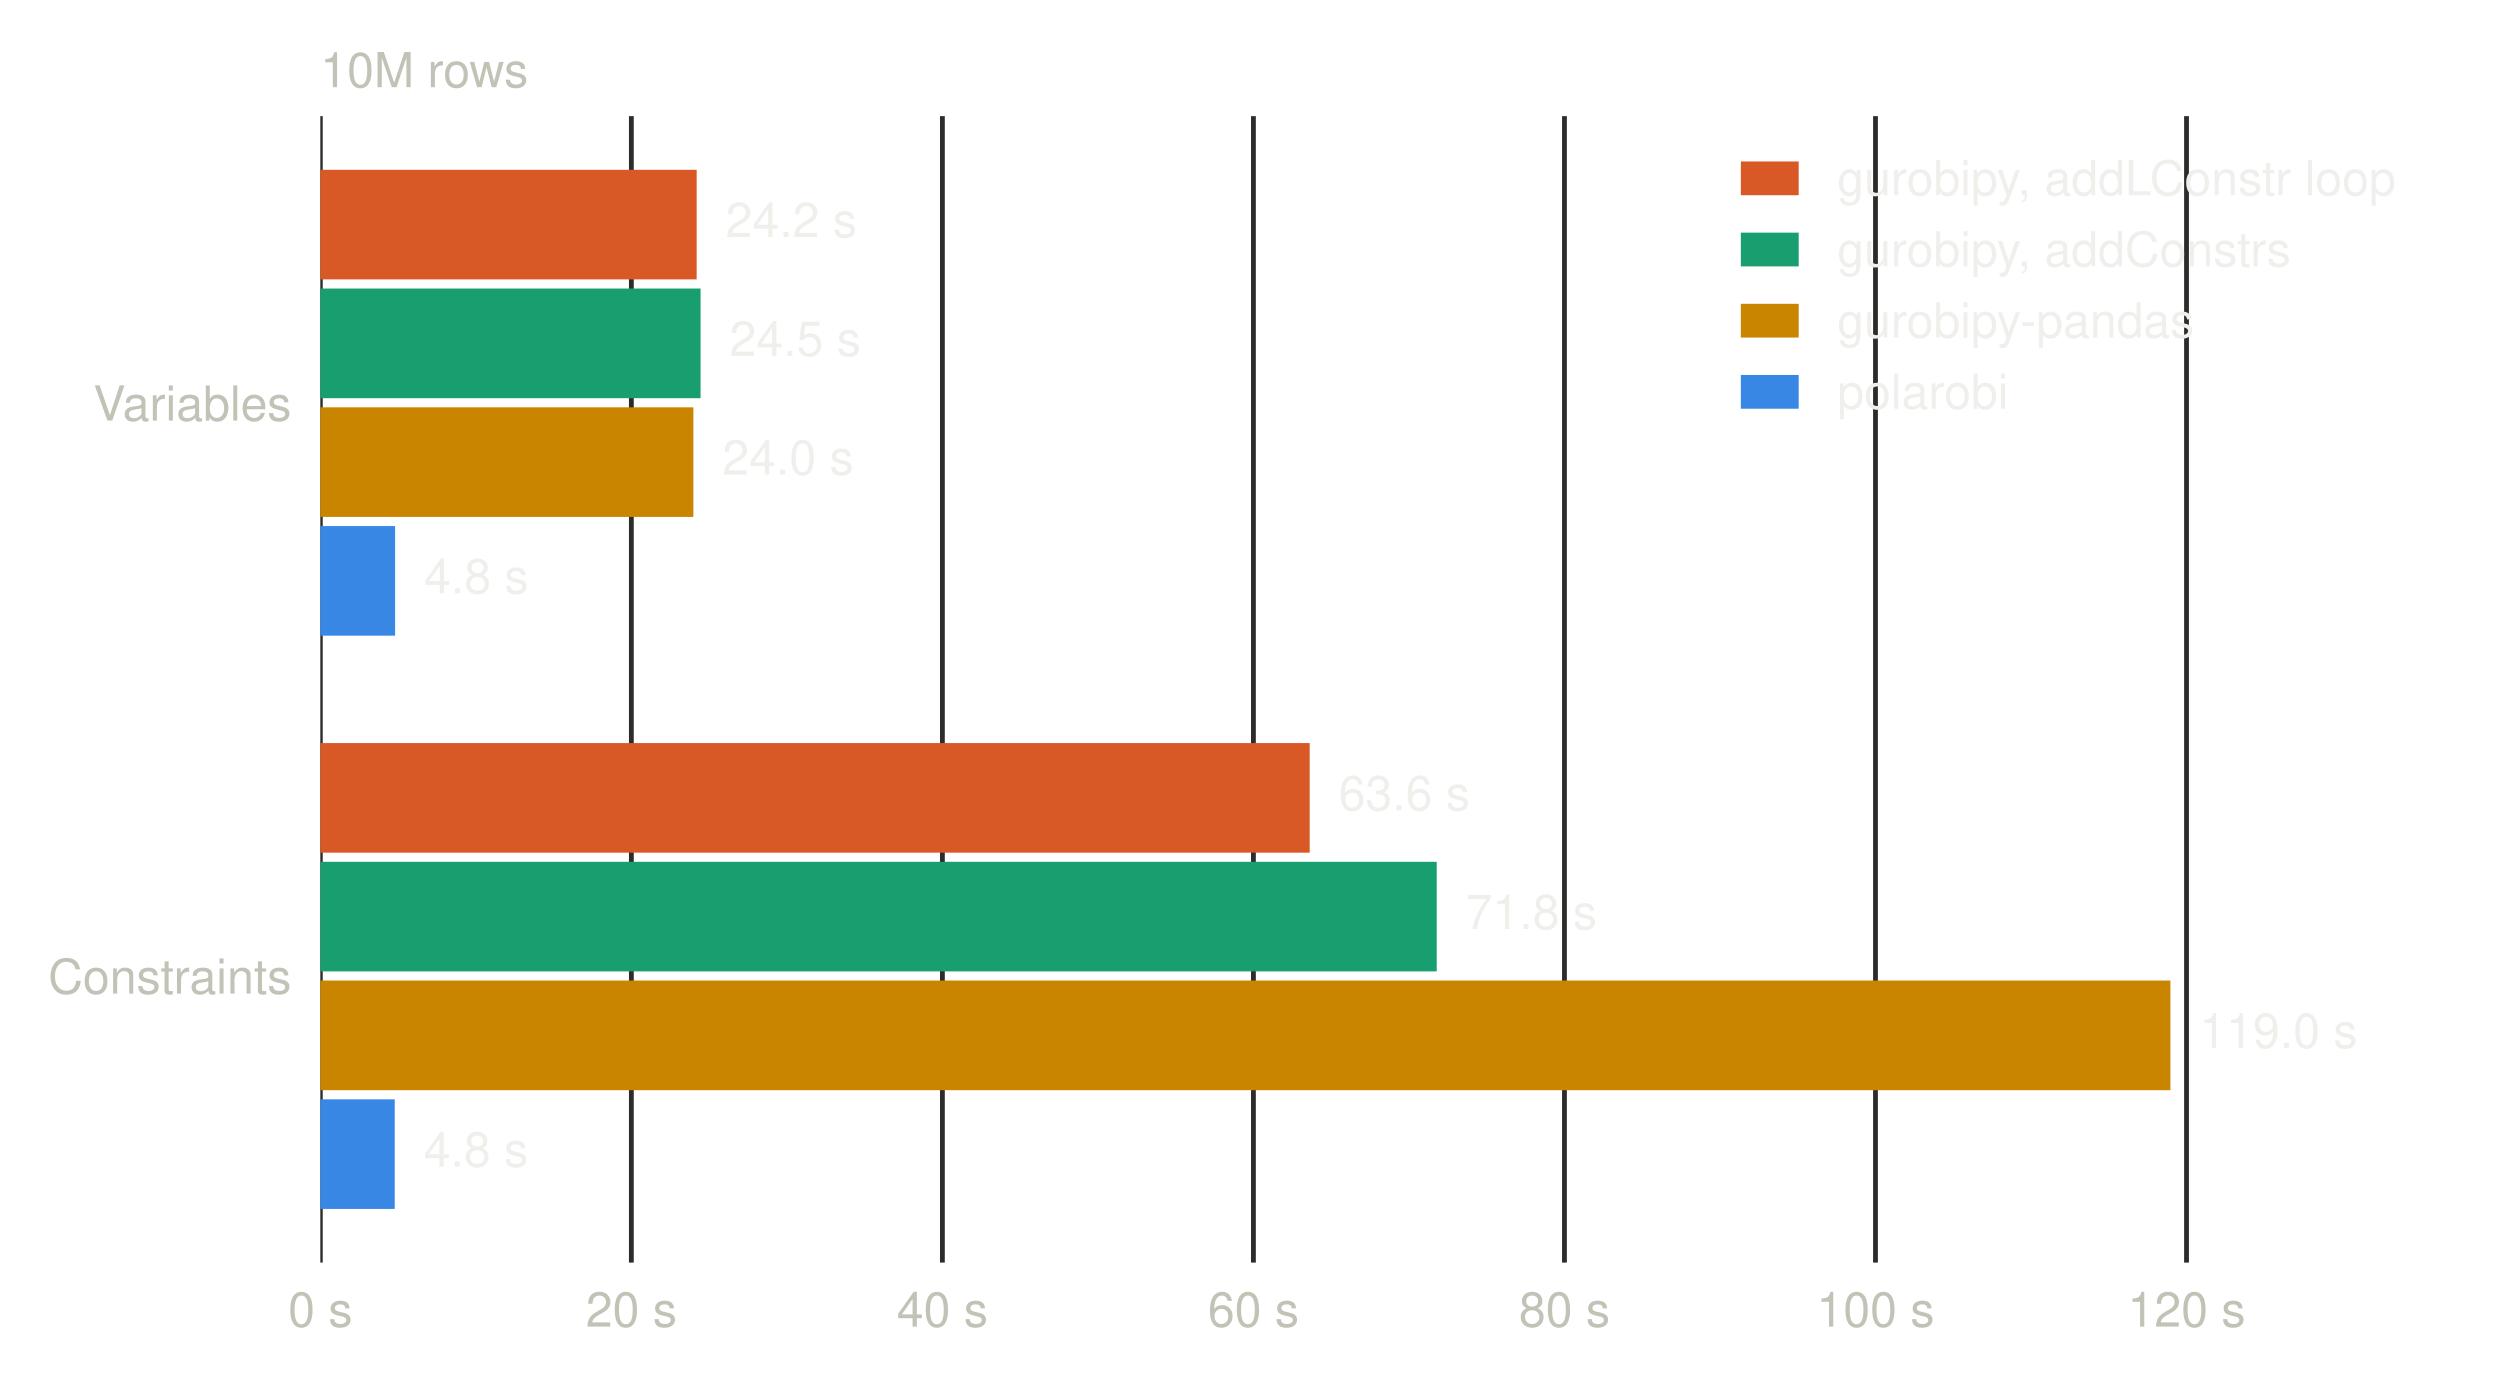
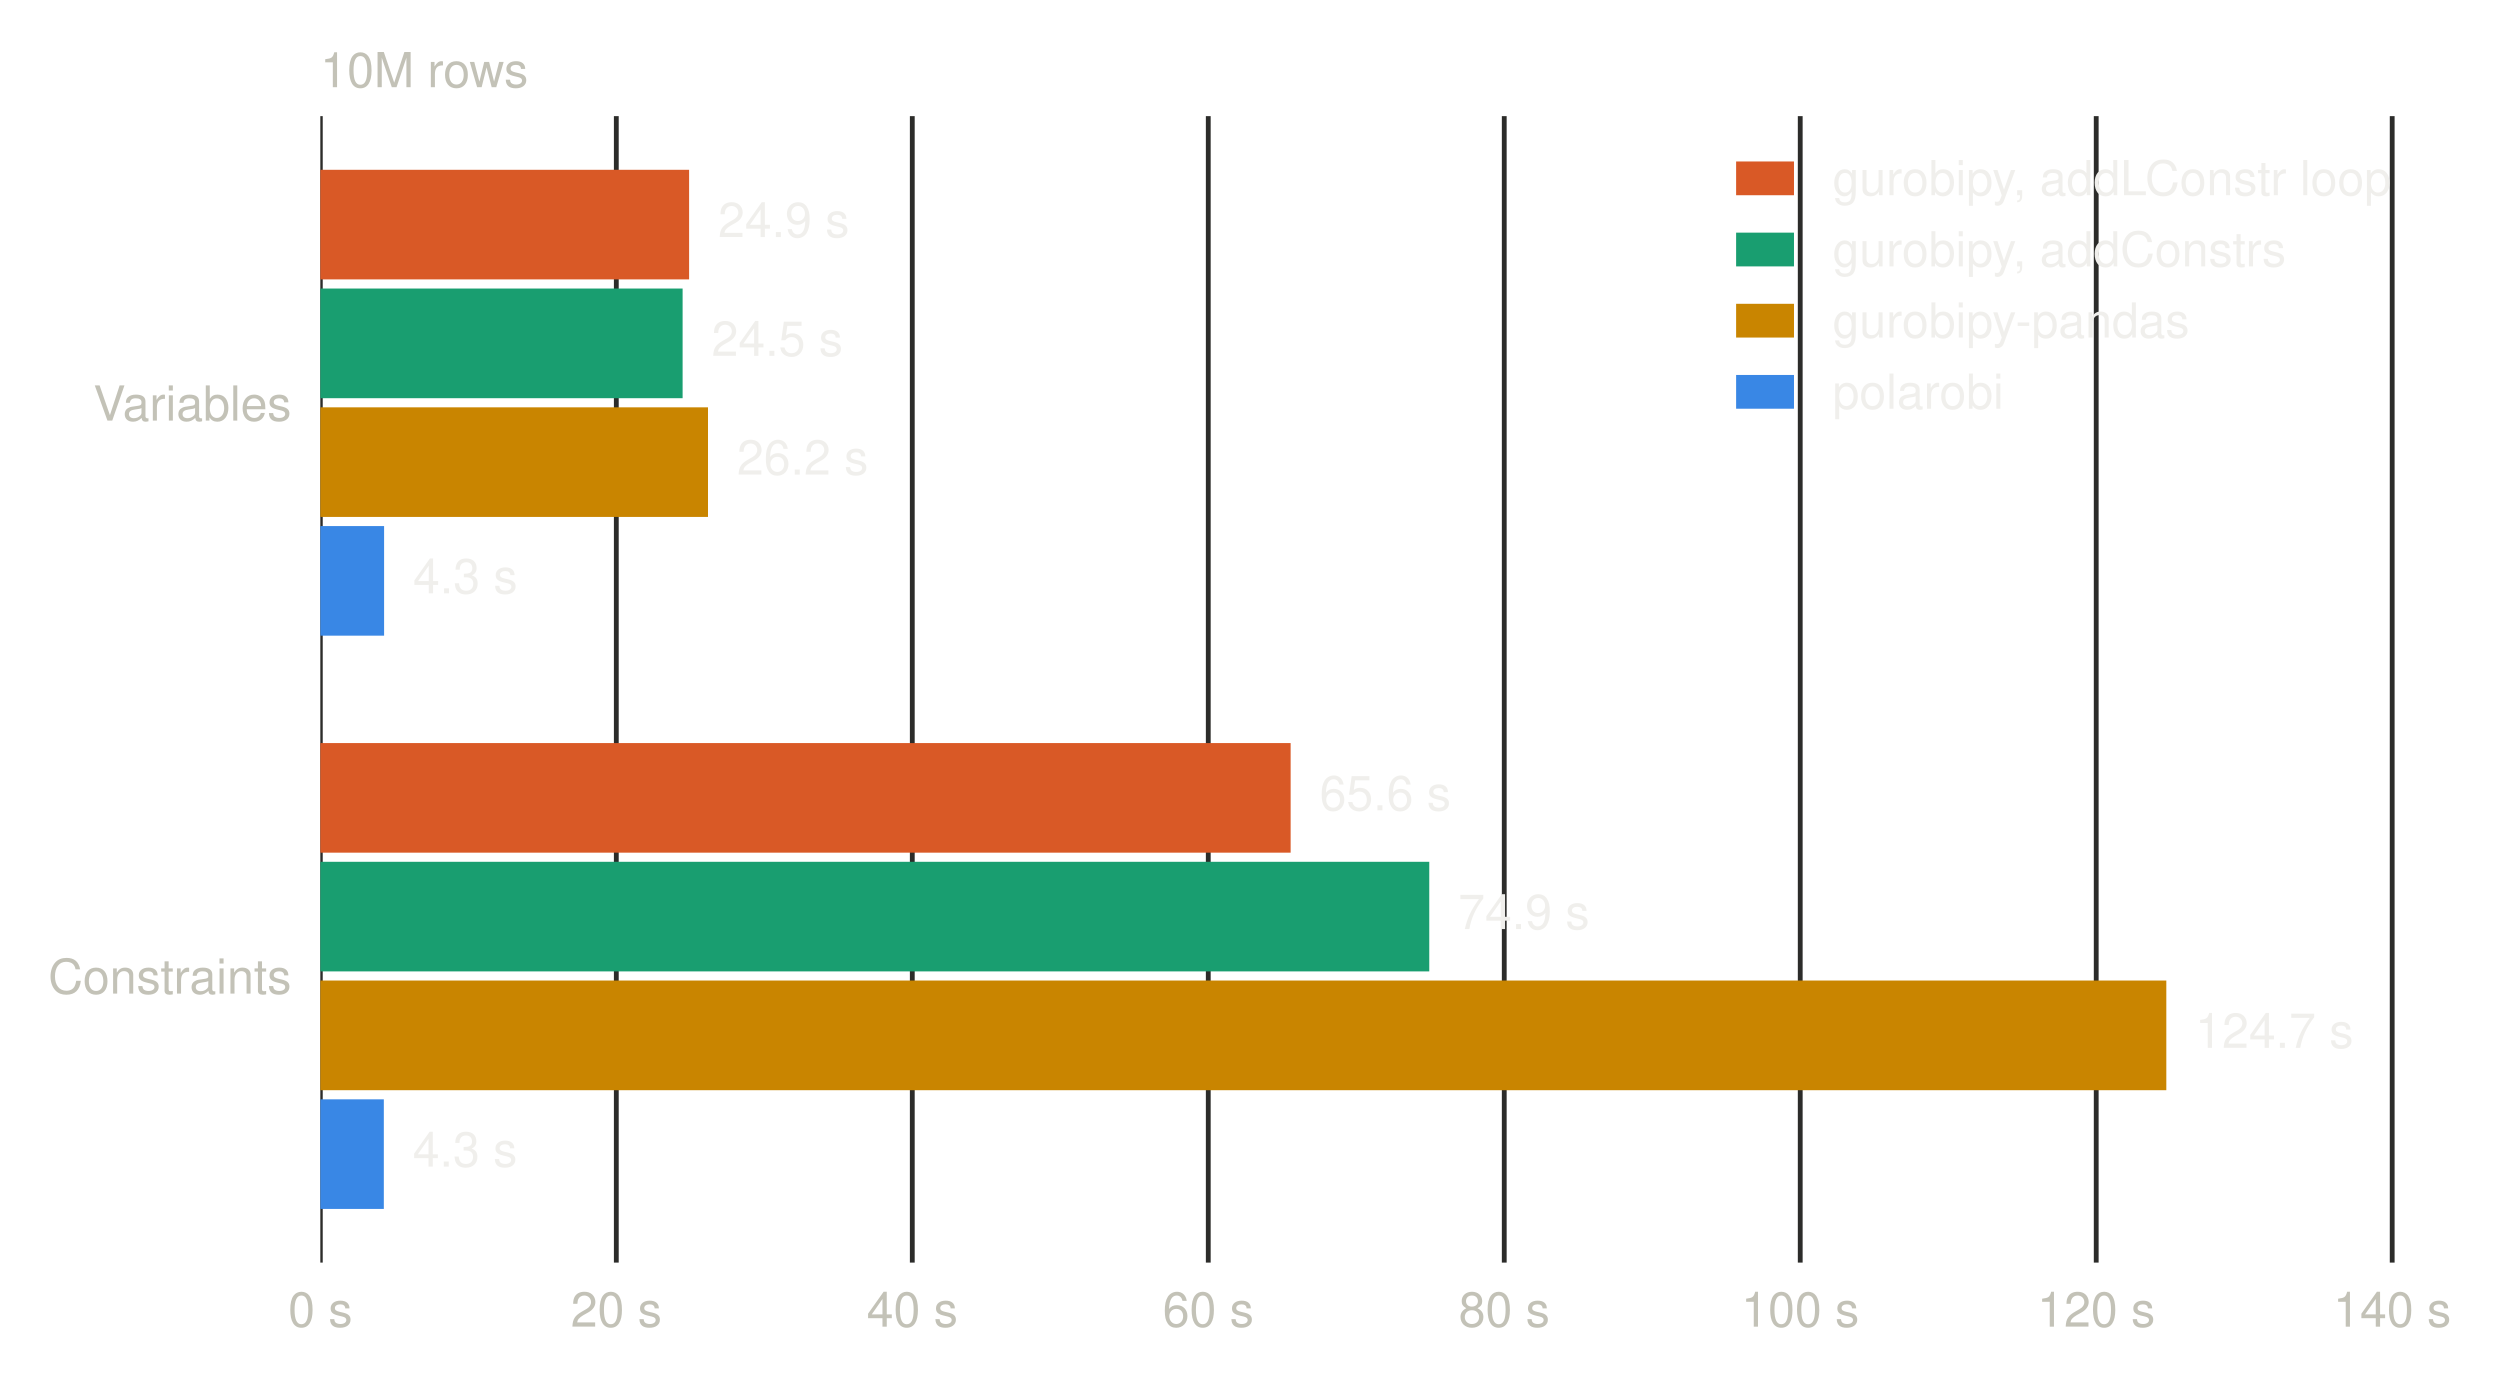
<svg xmlns="http://www.w3.org/2000/svg" width="518.4pt" height="288pt" viewBox="0 0 518.4 288" version="1.1">
  <defs>
    <style type="text/css">*{stroke-linejoin: round; stroke-linecap: butt}</style>
  </defs>
  <g id="figure_1">
    <g id="patch_1">
      <path d="M 0 288  L 518.4 288  L 518.4 0  L 0 0  L 0 288  z " style="fill: none; opacity: 0" />
    </g>
    <g id="axes_1">
      <g id="patch_2">
-         <path d="M 66.422 261.815  L 507.6 261.815  L 507.6 24.08  L 66.422 24.08  L 66.422 261.815  z " style="fill: none" />
+         <path d="M 66.422 261.815  L 506.624 261.815  L 506.624 24.08  L 66.422 24.08  L 66.422 261.815  z " style="fill: none" />
      </g>
      <g id="matplotlib.axis_1">
        <g id="xtick_1">
          <g id="line2d_1">
-             <path d="M 66.422 261.815  L 66.422 24.08  " clip-path="url(#p1225fb4cca)" style="fill: none; stroke: #2c2c2a; stroke-linecap: square" />
+             <path d="M 66.422 261.815  L 66.422 24.08  " clip-path="url(#pfe9ab1d27f)" style="fill: none; stroke: #2c2c2a; stroke-linecap: square" />
          </g>
          <g id="line2d_2" />
          <g id="text_1">
            <text style="font-size: 10px; font-family: 'Segoe UI', 'Helvetica', 'Arial', 'DejaVu Sans', sans-serif; text-anchor: middle; fill: #c3c2b7" x="66.422" y="275.096" transform="rotate(-0 66.42188 275.0955)">0 s</text>
          </g>
        </g>
        <g id="xtick_2">
          <g id="line2d_3">
-             <path d="M 130.918 261.815  L 130.918 24.08  " clip-path="url(#p1225fb4cca)" style="fill: none; stroke: #2c2c2a; stroke-linecap: square" />
+             <path d="M 127.797 261.815  L 127.797 24.08  " clip-path="url(#pfe9ab1d27f)" style="fill: none; stroke: #2c2c2a; stroke-linecap: square" />
          </g>
          <g id="line2d_4" />
          <g id="text_2">
-             <text style="font-size: 10px; font-family: 'Segoe UI', 'Helvetica', 'Arial', 'DejaVu Sans', sans-serif; text-anchor: middle; fill: #c3c2b7" x="130.918" y="275.096" transform="rotate(-0 130.9176 275.0955)">20 s</text>
+             <text style="font-size: 10px; font-family: 'Segoe UI', 'Helvetica', 'Arial', 'DejaVu Sans', sans-serif; text-anchor: middle; fill: #c3c2b7" x="127.797" y="275.096" transform="rotate(-0 127.7968 275.0955)">20 s</text>
          </g>
        </g>
        <g id="xtick_3">
          <g id="line2d_5">
-             <path d="M 195.413 261.815  L 195.413 24.08  " clip-path="url(#p1225fb4cca)" style="fill: none; stroke: #2c2c2a; stroke-linecap: square" />
+             <path d="M 189.172 261.815  L 189.172 24.08  " clip-path="url(#pfe9ab1d27f)" style="fill: none; stroke: #2c2c2a; stroke-linecap: square" />
          </g>
          <g id="line2d_6" />
          <g id="text_3">
-             <text style="font-size: 10px; font-family: 'Segoe UI', 'Helvetica', 'Arial', 'DejaVu Sans', sans-serif; text-anchor: middle; fill: #c3c2b7" x="195.413" y="275.096" transform="rotate(-0 195.4134 275.0955)">40 s</text>
+             <text style="font-size: 10px; font-family: 'Segoe UI', 'Helvetica', 'Arial', 'DejaVu Sans', sans-serif; text-anchor: middle; fill: #c3c2b7" x="189.172" y="275.096" transform="rotate(-0 189.1717 275.0955)">40 s</text>
          </g>
        </g>
        <g id="xtick_4">
          <g id="line2d_7">
-             <path d="M 259.909 261.815  L 259.909 24.08  " clip-path="url(#p1225fb4cca)" style="fill: none; stroke: #2c2c2a; stroke-linecap: square" />
+             <path d="M 250.547 261.815  L 250.547 24.08  " clip-path="url(#pfe9ab1d27f)" style="fill: none; stroke: #2c2c2a; stroke-linecap: square" />
          </g>
          <g id="line2d_8" />
          <g id="text_4">
-             <text style="font-size: 10px; font-family: 'Segoe UI', 'Helvetica', 'Arial', 'DejaVu Sans', sans-serif; text-anchor: middle; fill: #c3c2b7" x="259.909" y="275.096" transform="rotate(-0 259.9092 275.0955)">60 s</text>
+             <text style="font-size: 10px; font-family: 'Segoe UI', 'Helvetica', 'Arial', 'DejaVu Sans', sans-serif; text-anchor: middle; fill: #c3c2b7" x="250.547" y="275.096" transform="rotate(-0 250.5465 275.0955)">60 s</text>
          </g>
        </g>
        <g id="xtick_5">
          <g id="line2d_9">
-             <path d="M 324.405 261.815  L 324.405 24.08  " clip-path="url(#p1225fb4cca)" style="fill: none; stroke: #2c2c2a; stroke-linecap: square" />
+             <path d="M 311.921 261.815  L 311.921 24.08  " clip-path="url(#pfe9ab1d27f)" style="fill: none; stroke: #2c2c2a; stroke-linecap: square" />
          </g>
          <g id="line2d_10" />
          <g id="text_5">
-             <text style="font-size: 10px; font-family: 'Segoe UI', 'Helvetica', 'Arial', 'DejaVu Sans', sans-serif; text-anchor: middle; fill: #c3c2b7" x="324.405" y="275.096" transform="rotate(-0 324.4049 275.0955)">80 s</text>
+             <text style="font-size: 10px; font-family: 'Segoe UI', 'Helvetica', 'Arial', 'DejaVu Sans', sans-serif; text-anchor: middle; fill: #c3c2b7" x="311.921" y="275.096" transform="rotate(-0 311.9214 275.0955)">80 s</text>
          </g>
        </g>
        <g id="xtick_6">
          <g id="line2d_11">
-             <path d="M 388.901 261.815  L 388.901 24.08  " clip-path="url(#p1225fb4cca)" style="fill: none; stroke: #2c2c2a; stroke-linecap: square" />
+             <path d="M 373.296 261.815  L 373.296 24.08  " clip-path="url(#pfe9ab1d27f)" style="fill: none; stroke: #2c2c2a; stroke-linecap: square" />
          </g>
          <g id="line2d_12" />
          <g id="text_6">
-             <text style="font-size: 10px; font-family: 'Segoe UI', 'Helvetica', 'Arial', 'DejaVu Sans', sans-serif; text-anchor: middle; fill: #c3c2b7" x="388.901" y="275.096" transform="rotate(-0 388.9007 275.0955)">100 s</text>
+             <text style="font-size: 10px; font-family: 'Segoe UI', 'Helvetica', 'Arial', 'DejaVu Sans', sans-serif; text-anchor: middle; fill: #c3c2b7" x="373.296" y="275.096" transform="rotate(-0 373.2963 275.0955)">100 s</text>
          </g>
        </g>
        <g id="xtick_7">
          <g id="line2d_13">
-             <path d="M 453.396 261.815  L 453.396 24.08  " clip-path="url(#p1225fb4cca)" style="fill: none; stroke: #2c2c2a; stroke-linecap: square" />
+             <path d="M 434.671 261.815  L 434.671 24.08  " clip-path="url(#pfe9ab1d27f)" style="fill: none; stroke: #2c2c2a; stroke-linecap: square" />
          </g>
          <g id="line2d_14" />
          <g id="text_7">
-             <text style="font-size: 10px; font-family: 'Segoe UI', 'Helvetica', 'Arial', 'DejaVu Sans', sans-serif; text-anchor: middle; fill: #c3c2b7" x="453.396" y="275.096" transform="rotate(-0 453.3964 275.0955)">120 s</text>
+             <text style="font-size: 10px; font-family: 'Segoe UI', 'Helvetica', 'Arial', 'DejaVu Sans', sans-serif; text-anchor: middle; fill: #c3c2b7" x="434.671" y="275.096" transform="rotate(-0 434.6712 275.0955)">120 s</text>
+           </g>
+         </g>
+         <g id="xtick_8">
+           <g id="line2d_15">
+             <path d="M 496.046 261.815  L 496.046 24.08  " clip-path="url(#pfe9ab1d27f)" style="fill: none; stroke: #2c2c2a; stroke-linecap: square" />
+           </g>
+           <g id="line2d_16" />
+           <g id="text_8">
+             <text style="font-size: 10px; font-family: 'Segoe UI', 'Helvetica', 'Arial', 'DejaVu Sans', sans-serif; text-anchor: middle; fill: #c3c2b7" x="496.046" y="275.096" transform="rotate(-0 496.0461 275.0955)">140 s</text>
          </g>
        </g>
      </g>
      <g id="matplotlib.axis_2">
        <g id="ytick_1">
-           <g id="line2d_15" />
-           <g id="text_8">
+           <g id="line2d_17" />
+           <g id="text_9">
            <text style="font-size: 10px; font-family: 'Segoe UI', 'Helvetica', 'Arial', 'DejaVu Sans', sans-serif; text-anchor: end; fill: #c3c2b7" x="60.422" y="87.216" transform="rotate(-0 60.42188 87.21558)">Variables</text>
          </g>
        </g>
        <g id="ytick_2">
-           <g id="line2d_16" />
-           <g id="text_9">
+           <g id="line2d_18" />
+           <g id="text_10">
            <text style="font-size: 10px; font-family: 'Segoe UI', 'Helvetica', 'Arial', 'DejaVu Sans', sans-serif; text-anchor: end; fill: #c3c2b7" x="60.422" y="206.036" transform="rotate(-0 60.42188 206.0362)">Constraints</text>
          </g>
        </g>
      </g>
      <g id="patch_3">
-         <path d="M 66.422 35.212  L 144.461 35.212  L 144.461 57.942  L 66.422 57.942  z " clip-path="url(#p1225fb4cca)" style="fill: #d95926" />
+         <path d="M 66.422 35.212  L 142.894 35.212  L 142.894 57.942  L 66.422 57.942  z " clip-path="url(#pfe9ab1d27f)" style="fill: #d95926" />
      </g>
      <g id="patch_4">
-         <path d="M 66.422 154.08  L 271.577 154.08  L 271.577 176.81  L 66.422 176.81  z " clip-path="url(#p1225fb4cca)" style="fill: #d95926" />
-       </g>
-       <g id="text_10">
-         <text style="font-size: 10px; font-family: 'Segoe UI', 'Helvetica', 'Arial', 'DejaVu Sans', sans-serif; text-anchor: start; fill: #f0efec" x="150.461" y="49.165" transform="rotate(-0 150.4605 49.16525)">24.2 s</text>
+         <path d="M 66.422 154.08  L 267.627 154.08  L 267.627 176.81  L 66.422 176.81  z " clip-path="url(#pfe9ab1d27f)" style="fill: #d95926" />
      </g>
      <g id="text_11">
-         <text style="font-size: 10px; font-family: 'Segoe UI', 'Helvetica', 'Arial', 'DejaVu Sans', sans-serif; text-anchor: start; fill: #f0efec" x="277.577" y="168.033" transform="rotate(-0 277.5771 168.0327)">63.6 s</text>
+         <text style="font-size: 10px; font-family: 'Segoe UI', 'Helvetica', 'Arial', 'DejaVu Sans', sans-serif; text-anchor: start; fill: #f0efec" x="148.894" y="49.165" transform="rotate(-0 148.8944 49.16525)">24.9 s</text>
+       </g>
+       <g id="text_12">
+         <text style="font-size: 10px; font-family: 'Segoe UI', 'Helvetica', 'Arial', 'DejaVu Sans', sans-serif; text-anchor: start; fill: #f0efec" x="273.627" y="168.033" transform="rotate(-0 273.6273 168.0327)">65.6 s</text>
      </g>
      <g id="patch_5">
-         <path d="M 66.422 59.837  L 145.27 59.837  L 145.27 82.567  L 66.422 82.567  z " clip-path="url(#p1225fb4cca)" style="fill: #199e70" />
+         <path d="M 66.422 59.837  L 141.547 59.837  L 141.547 82.567  L 66.422 82.567  z " clip-path="url(#pfe9ab1d27f)" style="fill: #199e70" />
      </g>
      <g id="patch_6">
-         <path d="M 66.422 178.704  L 297.919 178.704  L 297.919 201.434  L 66.422 201.434  z " clip-path="url(#p1225fb4cca)" style="fill: #199e70" />
-       </g>
-       <g id="text_12">
-         <text style="font-size: 10px; font-family: 'Segoe UI', 'Helvetica', 'Arial', 'DejaVu Sans', sans-serif; text-anchor: start; fill: #f0efec" x="151.27" y="73.79" transform="rotate(-0 151.2695 73.78969)">24.5 s</text>
+         <path d="M 66.422 178.704  L 296.373 178.704  L 296.373 201.434  L 66.422 201.434  z " clip-path="url(#pfe9ab1d27f)" style="fill: #199e70" />
      </g>
      <g id="text_13">
-         <text style="font-size: 10px; font-family: 'Segoe UI', 'Helvetica', 'Arial', 'DejaVu Sans', sans-serif; text-anchor: start; fill: #f0efec" x="303.919" y="192.657" transform="rotate(-0 303.9193 192.6572)">71.8 s</text>
+         <text style="font-size: 10px; font-family: 'Segoe UI', 'Helvetica', 'Arial', 'DejaVu Sans', sans-serif; text-anchor: start; fill: #f0efec" x="147.547" y="73.79" transform="rotate(-0 147.5471 73.78969)">24.5 s</text>
+       </g>
+       <g id="text_14">
+         <text style="font-size: 10px; font-family: 'Segoe UI', 'Helvetica', 'Arial', 'DejaVu Sans', sans-serif; text-anchor: start; fill: #f0efec" x="302.373" y="192.657" transform="rotate(-0 302.3732 192.6572)">74.9 s</text>
      </g>
      <g id="patch_7">
-         <path d="M 66.422 84.461  L 143.778 84.461  L 143.778 107.191  L 66.422 107.191  z " clip-path="url(#p1225fb4cca)" style="fill: #c98500" />
+         <path d="M 66.422 84.461  L 146.811 84.461  L 146.811 107.191  L 66.422 107.191  z " clip-path="url(#pfe9ab1d27f)" style="fill: #c98500" />
      </g>
      <g id="patch_8">
-         <path d="M 66.422 203.329  L 450.055 203.329  L 450.055 226.059  L 66.422 226.059  z " clip-path="url(#p1225fb4cca)" style="fill: #c98500" />
-       </g>
-       <g id="text_14">
-         <text style="font-size: 10px; font-family: 'Segoe UI', 'Helvetica', 'Arial', 'DejaVu Sans', sans-serif; text-anchor: start; fill: #f0efec" x="149.778" y="98.414" transform="rotate(-0 149.7775 98.41412)">24.0 s</text>
+         <path d="M 66.422 203.329  L 449.207 203.329  L 449.207 226.059  L 66.422 226.059  z " clip-path="url(#pfe9ab1d27f)" style="fill: #c98500" />
      </g>
      <g id="text_15">
-         <text style="font-size: 10px; font-family: 'Segoe UI', 'Helvetica', 'Arial', 'DejaVu Sans', sans-serif; text-anchor: start; fill: #f0efec" x="456.055" y="217.282" transform="rotate(-0 456.055 217.2816)">119.0 s</text>
+         <text style="font-size: 10px; font-family: 'Segoe UI', 'Helvetica', 'Arial', 'DejaVu Sans', sans-serif; text-anchor: start; fill: #f0efec" x="152.811" y="98.414" transform="rotate(-0 152.8107 98.41412)">26.2 s</text>
+       </g>
+       <g id="text_16">
+         <text style="font-size: 10px; font-family: 'Segoe UI', 'Helvetica', 'Arial', 'DejaVu Sans', sans-serif; text-anchor: start; fill: #f0efec" x="455.207" y="217.282" transform="rotate(-0 455.2066 217.2816)">124.7 s</text>
      </g>
      <g id="patch_9">
-         <path d="M 66.422 109.086  L 81.928 109.086  L 81.928 131.816  L 66.422 131.816  z " clip-path="url(#p1225fb4cca)" style="fill: #3987e5" />
+         <path d="M 66.422 109.086  L 79.646 109.086  L 79.646 131.816  L 66.422 131.816  z " clip-path="url(#pfe9ab1d27f)" style="fill: #3987e5" />
      </g>
      <g id="patch_10">
-         <path d="M 66.422 227.953  L 81.853 227.953  L 81.853 250.683  L 66.422 250.683  z " clip-path="url(#p1225fb4cca)" style="fill: #3987e5" />
-       </g>
-       <g id="text_16">
-         <text style="font-size: 10px; font-family: 'Segoe UI', 'Helvetica', 'Arial', 'DejaVu Sans', sans-serif; text-anchor: start; fill: #f0efec" x="87.928" y="123.039" transform="rotate(-0 87.92791 123.0386)">4.8 s</text>
+         <path d="M 66.422 227.953  L 79.591 227.953  L 79.591 250.683  L 66.422 250.683  z " clip-path="url(#pfe9ab1d27f)" style="fill: #3987e5" />
      </g>
      <g id="text_17">
-         <text style="font-size: 10px; font-family: 'Segoe UI', 'Helvetica', 'Arial', 'DejaVu Sans', sans-serif; text-anchor: start; fill: #f0efec" x="87.853" y="241.906" transform="rotate(-0 87.85308 241.906)">4.8 s</text>
+         <text style="font-size: 10px; font-family: 'Segoe UI', 'Helvetica', 'Arial', 'DejaVu Sans', sans-serif; text-anchor: start; fill: #f0efec" x="85.646" y="123.039" transform="rotate(-0 85.64562 123.0386)">4.3 s</text>
      </g>
      <g id="text_18">
+         <text style="font-size: 10px; font-family: 'Segoe UI', 'Helvetica', 'Arial', 'DejaVu Sans', sans-serif; text-anchor: start; fill: #f0efec" x="85.591" y="241.906" transform="rotate(-0 85.59084 241.906)">4.3 s</text>
+       </g>
+       <g id="text_19">
        <text style="font-size: 10px; font-family: 'Segoe UI', 'Helvetica', 'Arial', 'DejaVu Sans', sans-serif; text-anchor: start; fill: #c3c2b7" x="66.422" y="18.08" transform="rotate(-0 66.42188 18.08027)">10M rows</text>
      </g>
      <g id="legend_1">
        <g id="patch_11">
-           <path d="M 360.977 40.483  L 372.977 40.483  L 372.977 33.483  L 360.977 33.483  z " style="fill: #d95926" />
+           <path d="M 360.001 40.483  L 372.001 40.483  L 372.001 33.483  L 360.001 33.483  z " style="fill: #d95926" />
        </g>
-         <g id="text_19">
-           <text style="font-size: 10px; font-family: 'Segoe UI', 'Helvetica', 'Arial', 'DejaVu Sans', sans-serif; text-anchor: start; fill: #f0efec" x="380.977" y="40.483" transform="rotate(-0 380.9766 40.4834)">gurobipy, addLConstr loop</text>
+         <g id="text_20">
+           <text style="font-size: 10px; font-family: 'Segoe UI', 'Helvetica', 'Arial', 'DejaVu Sans', sans-serif; text-anchor: start; fill: #f0efec" x="380.001" y="40.483" transform="rotate(-0 380.0008 40.4834)">gurobipy, addLConstr loop</text>
        </g>
        <g id="patch_12">
-           <path d="M 360.977 55.24  L 372.977 55.24  L 372.977 48.24  L 360.977 48.24  z " style="fill: #199e70" />
+           <path d="M 360.001 55.24  L 372.001 55.24  L 372.001 48.24  L 360.001 48.24  z " style="fill: #199e70" />
        </g>
-         <g id="text_20">
-           <text style="font-size: 10px; font-family: 'Segoe UI', 'Helvetica', 'Arial', 'DejaVu Sans', sans-serif; text-anchor: start; fill: #f0efec" x="380.977" y="55.24" transform="rotate(-0 380.9766 55.23965)">gurobipy, addConstrs</text>
+         <g id="text_21">
+           <text style="font-size: 10px; font-family: 'Segoe UI', 'Helvetica', 'Arial', 'DejaVu Sans', sans-serif; text-anchor: start; fill: #f0efec" x="380.001" y="55.24" transform="rotate(-0 380.0008 55.23965)">gurobipy, addConstrs</text>
        </g>
        <g id="patch_13">
-           <path d="M 360.977 69.996  L 372.977 69.996  L 372.977 62.996  L 360.977 62.996  z " style="fill: #c98500" />
+           <path d="M 360.001 69.996  L 372.001 69.996  L 372.001 62.996  L 360.001 62.996  z " style="fill: #c98500" />
        </g>
-         <g id="text_21">
-           <text style="font-size: 10px; font-family: 'Segoe UI', 'Helvetica', 'Arial', 'DejaVu Sans', sans-serif; text-anchor: start; fill: #f0efec" x="380.977" y="69.996" transform="rotate(-0 380.9766 69.9959)">gurobipy-pandas</text>
+         <g id="text_22">
+           <text style="font-size: 10px; font-family: 'Segoe UI', 'Helvetica', 'Arial', 'DejaVu Sans', sans-serif; text-anchor: start; fill: #f0efec" x="380.001" y="69.996" transform="rotate(-0 380.0008 69.9959)">gurobipy-pandas</text>
        </g>
        <g id="patch_14">
-           <path d="M 360.977 84.752  L 372.977 84.752  L 372.977 77.752  L 360.977 77.752  z " style="fill: #3987e5" />
+           <path d="M 360.001 84.752  L 372.001 84.752  L 372.001 77.752  L 360.001 77.752  z " style="fill: #3987e5" />
        </g>
-         <g id="text_22">
-           <text style="font-size: 10px; font-family: 'Segoe UI', 'Helvetica', 'Arial', 'DejaVu Sans', sans-serif; text-anchor: start; fill: #f0efec" x="380.977" y="84.752" transform="rotate(-0 380.9766 84.75215)">polarobi</text>
+         <g id="text_23">
+           <text style="font-size: 10px; font-family: 'Segoe UI', 'Helvetica', 'Arial', 'DejaVu Sans', sans-serif; text-anchor: start; fill: #f0efec" x="380.001" y="84.752" transform="rotate(-0 380.0008 84.75215)">polarobi</text>
        </g>
      </g>
    </g>
  </g>
  <defs>
-     <clipPath id="p1225fb4cca">
-       <rect x="66.422" y="24.08" width="441.178" height="237.735" />
+     <clipPath id="pfe9ab1d27f">
+       <rect x="66.422" y="24.08" width="440.202" height="237.735" />
    </clipPath>
  </defs>
</svg>
